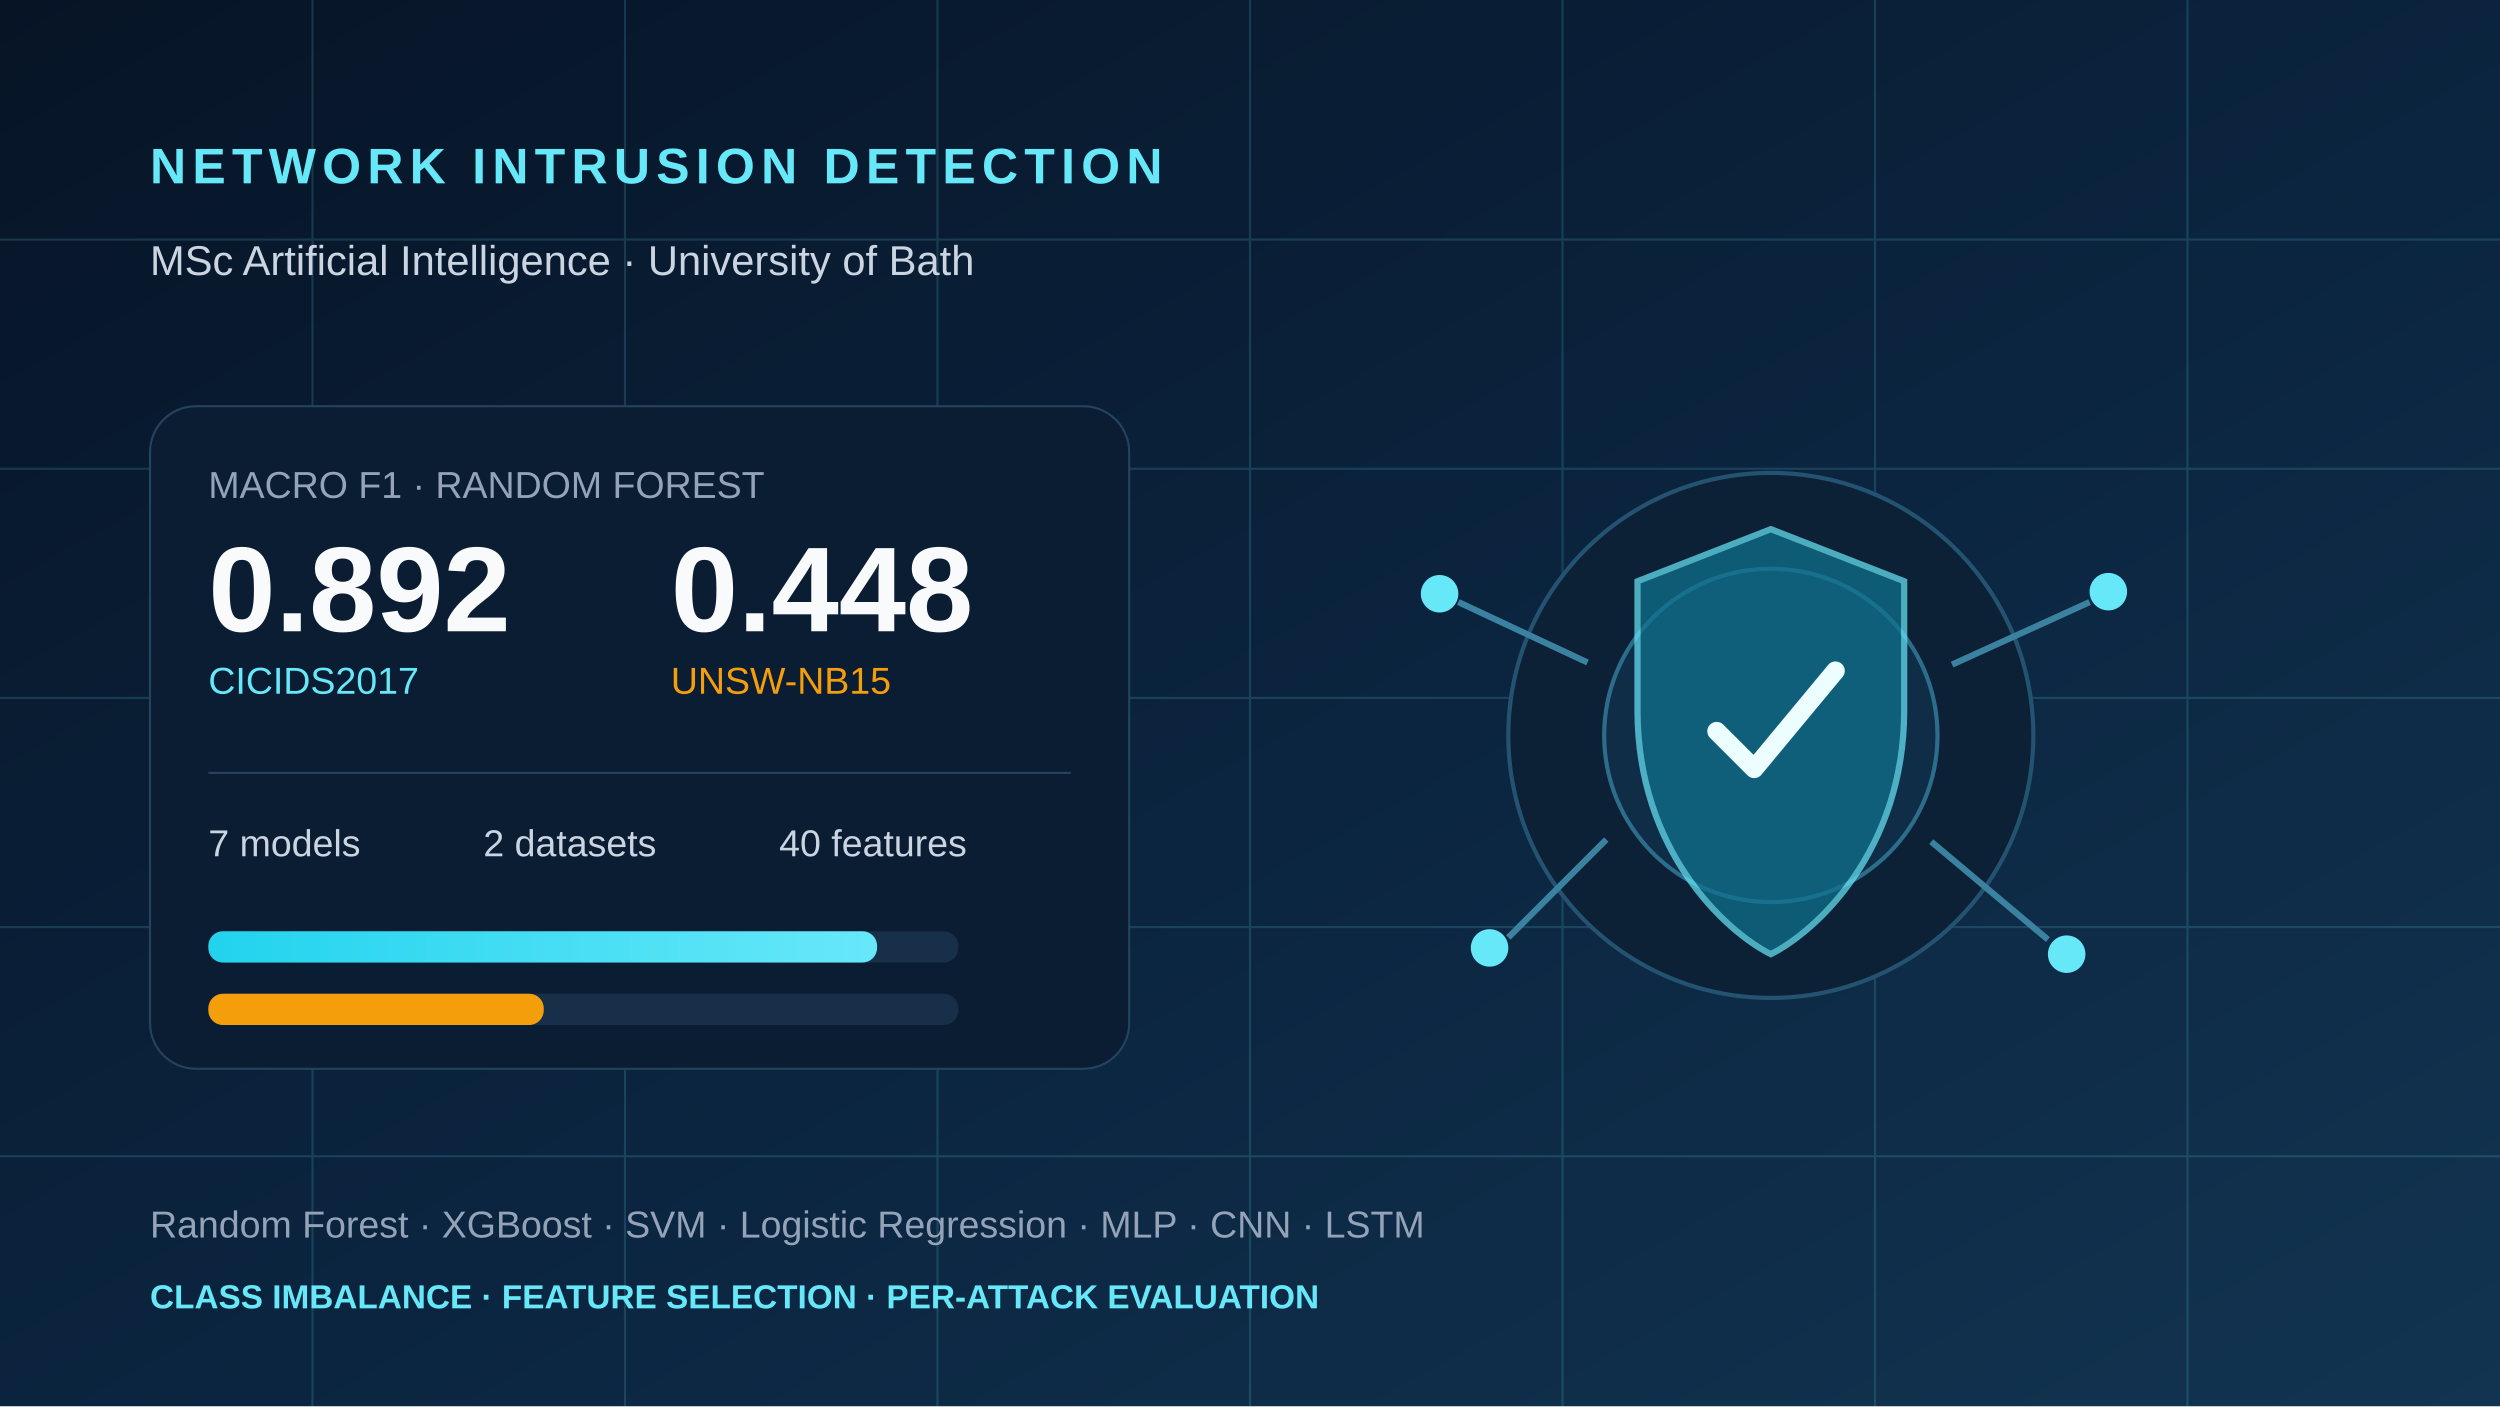
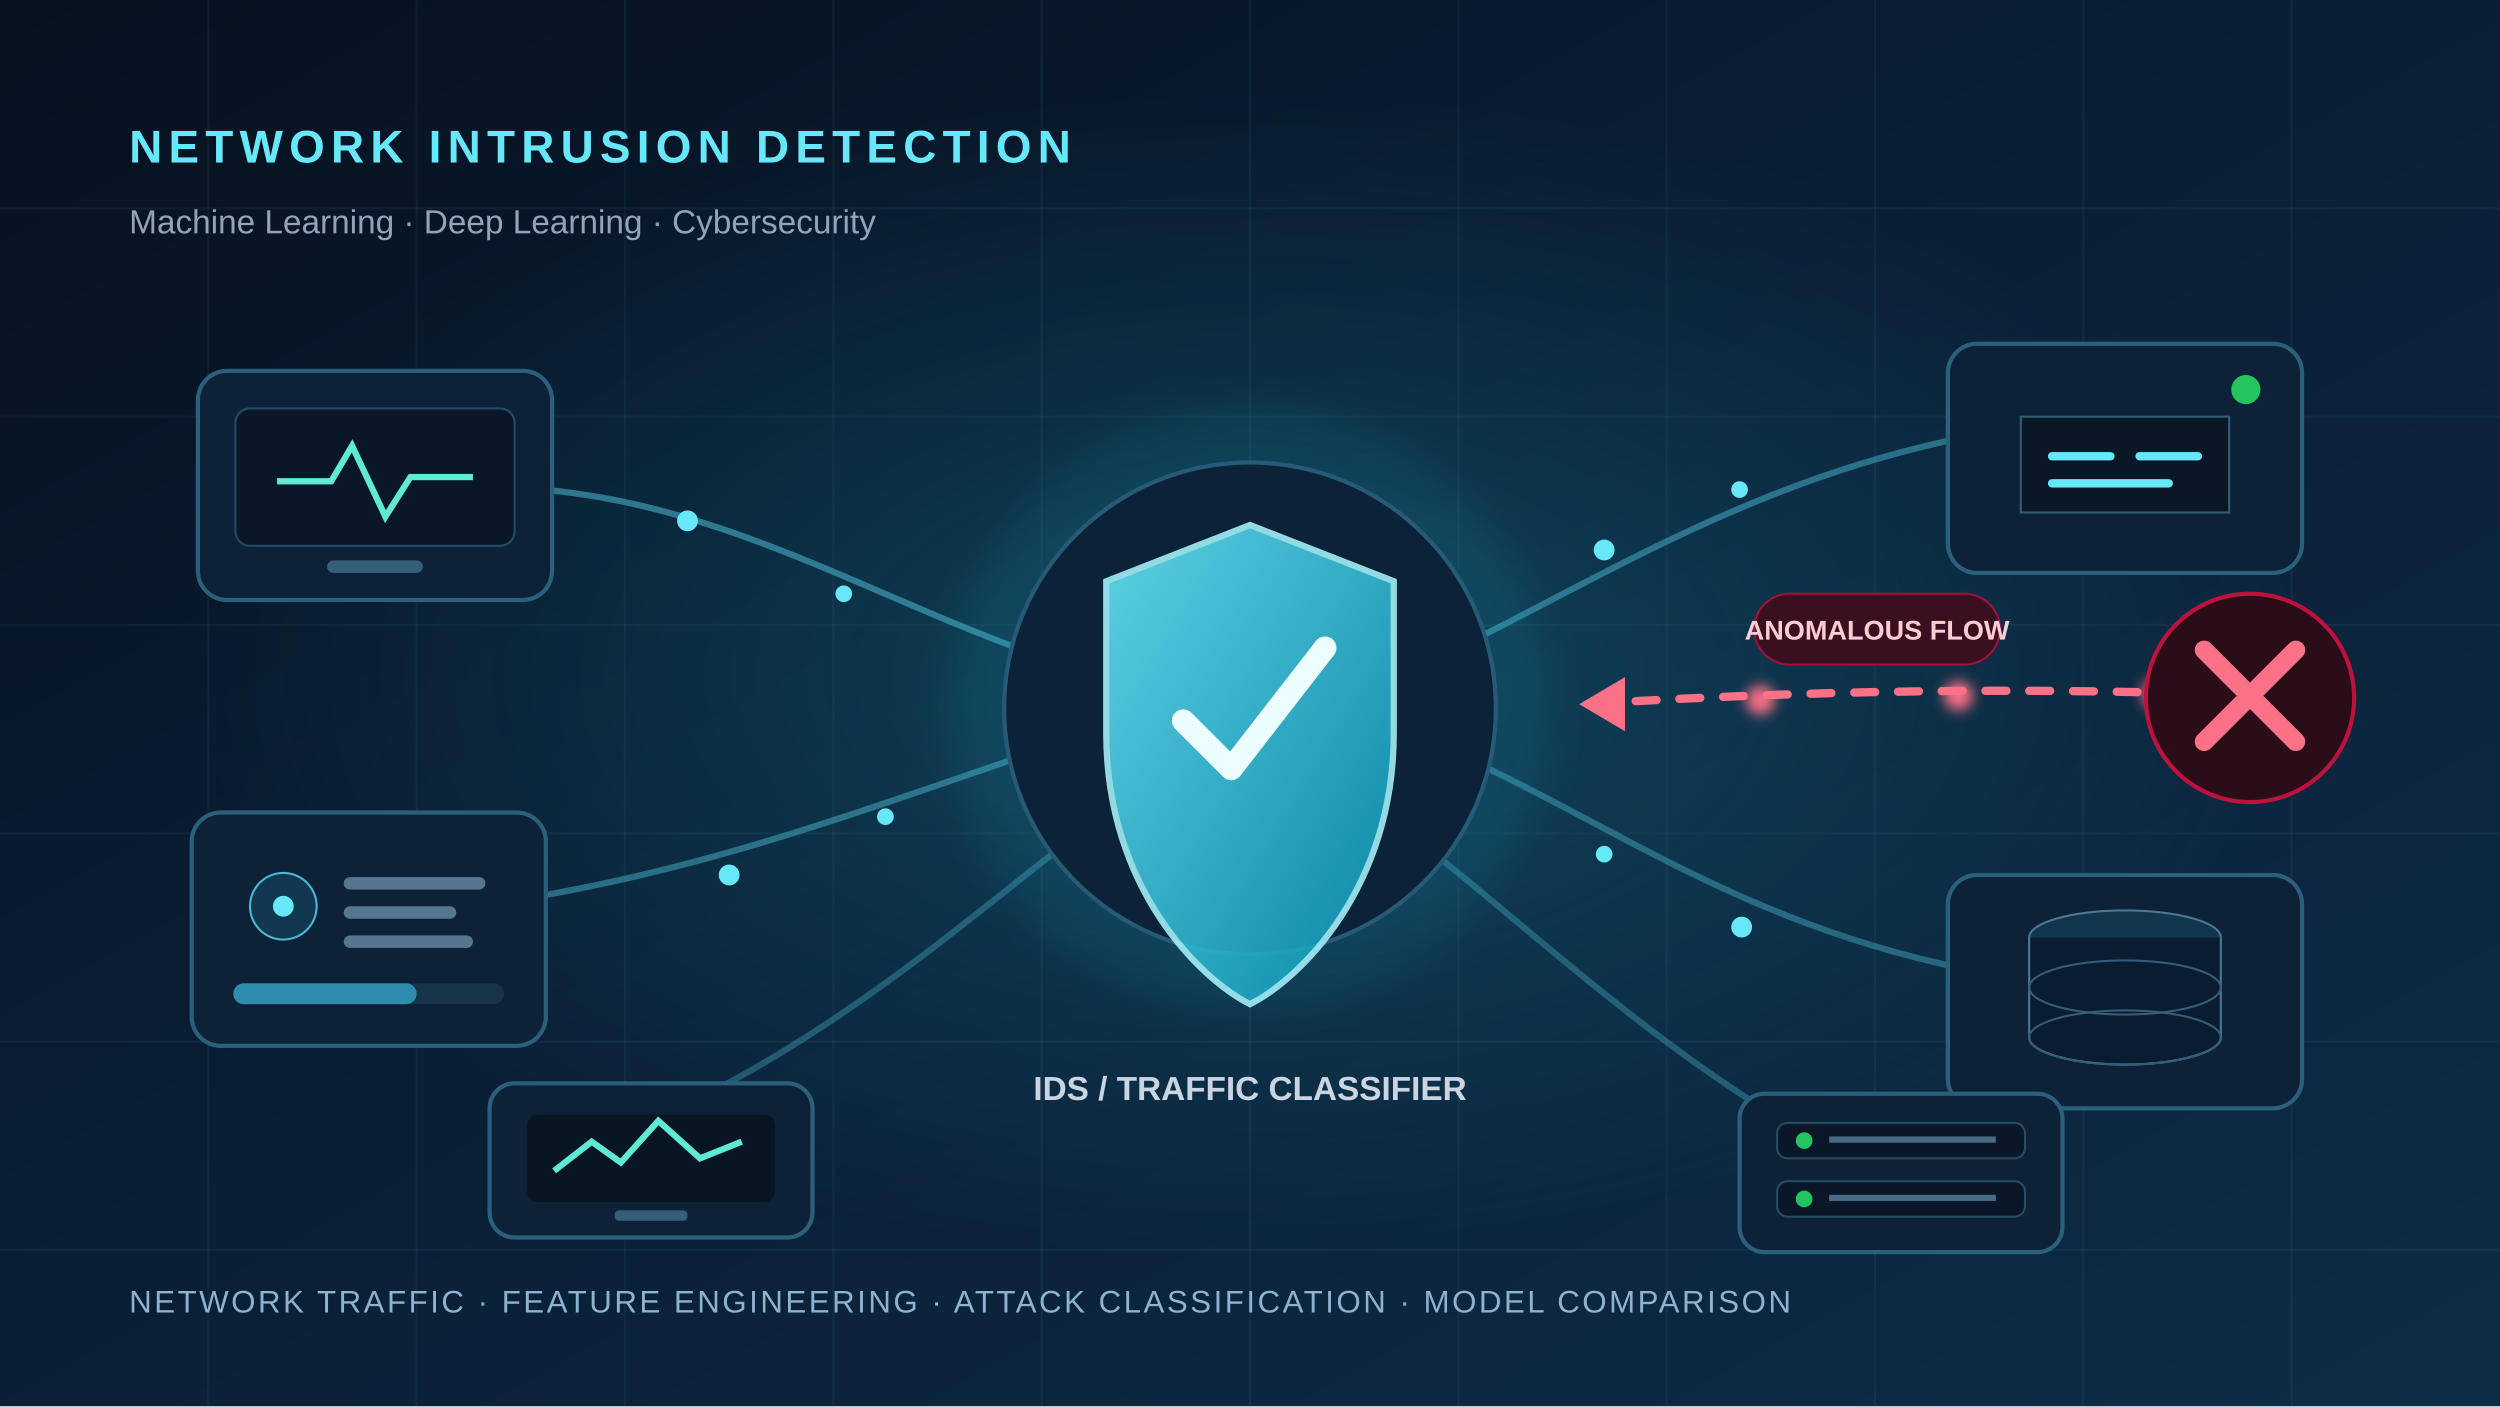
- <svg xmlns="http://www.w3.org/2000/svg" width="1200" height="675" viewBox="0 0 1200 675">
+ <svg xmlns="http://www.w3.org/2000/svg" width="1200" height="675" viewBox="0 0 1200 675" role="img" aria-labelledby="title desc">
  <defs>
    <linearGradient id="bg" x1="0" y1="0" x2="1" y2="1">
-       <stop offset="0" stop-color="#071426" />
-       <stop offset="0.55" stop-color="#0b2540" />
-       <stop offset="1" stop-color="#123451" />
+       <stop offset="0" stop-color="#06111f" />
+       <stop offset="0.52" stop-color="#0a2037" />
+       <stop offset="1" stop-color="#0d2d46" />
    </linearGradient>
-     <linearGradient id="blue" x1="0" y1="0" x2="1" y2="0">
-       <stop offset="0" stop-color="#22d3ee" />
-       <stop offset="1" stop-color="#67e8f9" />
+     <radialGradient id="glow" cx="50%" cy="48%" r="42%">
+       <stop offset="0" stop-color="#22d3ee" stop-opacity=".20" />
+       <stop offset="1" stop-color="#22d3ee" stop-opacity="0" />
+     </radialGradient>
+     <linearGradient id="cyan" x1="0" y1="0" x2="1" y2="1">
+       <stop offset="0" stop-color="#67e8f9" />
+       <stop offset="1" stop-color="#0891b2" />
    </linearGradient>
+     <linearGradient id="red" x1="0" y1="0" x2="1" y2="1">
+       <stop offset="0" stop-color="#fb7185" />
+       <stop offset="1" stop-color="#be123c" />
+     </linearGradient>
+     <filter id="softGlow" x="-80%" y="-80%" width="260%" height="260%">
+       <feGaussianBlur stdDeviation="8" />
+     </filter>
+     <filter id="smallGlow" x="-60%" y="-60%" width="220%" height="220%">
+       <feGaussianBlur stdDeviation="3" />
+     </filter>
  </defs>
  <rect width="1200" height="675" fill="url(#bg)" />
-   <g opacity=".16" stroke="#67e8f9" stroke-width="1">
-     <path d="M0 115h1200M0 225h1200M0 335h1200M0 445h1200M0 555h1200" />
-     <path d="M150 0v675M300 0v675M450 0v675M600 0v675M750 0v675M900 0v675M1050 0v675" />
+   <rect width="1200" height="675" fill="url(#glow)" />
+   <g stroke="#4f7899" stroke-opacity=".11" stroke-width="1">
+     <path d="M0 100H1200M0 200H1200M0 300H1200M0 400H1200M0 500H1200M0 600H1200" />
+     <path d="M100 0V675M200 0V675M300 0V675M400 0V675M500 0V675M600 0V675M700 0V675M800 0V675M900 0V675M1000 0V675M1100 0V675" />
  </g>
-   <text x="72" y="88" fill="#67e8f9" font-family="Arial, sans-serif" font-size="24" font-weight="700" letter-spacing="3">NETWORK INTRUSION DETECTION</text>
-   <text x="72" y="132" fill="#cbd5e1" font-family="Arial, sans-serif" font-size="20">MSc Artificial Intelligence · University of Bath</text>
-   <g transform="translate(72 195)">
-     <rect width="470" height="318" rx="22" fill="#0b1d33" stroke="#24435f" />
-     <text x="28" y="44" fill="#94a3b8" font-family="Arial" font-size="18">MACRO F1 · RANDOM FOREST</text>
-     <text x="28" y="108" fill="#f8fafc" font-family="Arial" font-size="58" font-weight="700">0.892</text>
-     <text x="28" y="138" fill="#67e8f9" font-family="Arial" font-size="18">CICIDS2017</text>
-     <text x="250" y="108" fill="#f8fafc" font-family="Arial" font-size="58" font-weight="700">0.448</text>
-     <text x="250" y="138" fill="#f59e0b" font-family="Arial" font-size="18">UNSW-NB15</text>
-     <line x1="28" y1="176" x2="442" y2="176" stroke="#24435f" />
-     <text x="28" y="216" fill="#cbd5e1" font-family="Arial" font-size="18">7 models</text>
-     <text x="160" y="216" fill="#cbd5e1" font-family="Arial" font-size="18">2 datasets</text>
-     <text x="302" y="216" fill="#cbd5e1" font-family="Arial" font-size="18">40 features</text>
-     <rect x="28" y="252" width="360" height="15" rx="7" fill="#172f48" />
-     <rect x="28" y="252" width="321" height="15" rx="7" fill="url(#blue)" />
-     <rect x="28" y="282" width="360" height="15" rx="7" fill="#172f48" />
-     <rect x="28" y="282" width="161" height="15" rx="7" fill="#f59e0b" />
+   <text x="62" y="78" fill="#67e8f9" font-family="Arial, sans-serif" font-size="22" font-weight="700" letter-spacing="3">NETWORK INTRUSION DETECTION</text>
+   <text x="62" y="112" fill="#94a3b8" font-family="Arial, sans-serif" font-size="16">Machine Learning · Deep Learning · Cybersecurity</text>
+   <g fill="none" stroke-linecap="round">
+     <path d="M190 236 C330 220, 410 290, 530 325" stroke="#4db7d3" stroke-opacity=".55" stroke-width="3" />
+     <path d="M178 440 C320 430, 420 385, 530 350" stroke="#4db7d3" stroke-opacity=".48" stroke-width="3" />
+     <path d="M970 205 C840 225, 760 285, 670 325" stroke="#4db7d3" stroke-opacity=".50" stroke-width="3" />
+     <path d="M970 470 C830 448, 765 385, 670 350" stroke="#4db7d3" stroke-opacity=".42" stroke-width="3" />
+     <path d="M290 548 C405 502, 480 425, 545 380" stroke="#4db7d3" stroke-opacity=".35" stroke-width="3" />
+     <path d="M880 552 C785 500, 720 430, 652 382" stroke="#4db7d3" stroke-opacity=".35" stroke-width="3" />
  </g>
-   <g transform="translate(620 188)">
-     <circle cx="230" cy="165" r="126" fill="#0c2036" stroke="#245371" stroke-width="2" />
-     <circle cx="230" cy="165" r="80" fill="#102d47" stroke="#2b6d8a" stroke-width="2" />
-     <path d="M230 66L294 91v62c0 67-42 106-64 117-22-11-64-50-64-117V91z" fill="#0e7490" opacity=".7" stroke="#67e8f9" stroke-width="3" />
-     <path d="M204 163l18 18 39-47" fill="none" stroke="#ecfeff" stroke-width="9" stroke-linecap="round" stroke-linejoin="round" />
-     <g fill="#67e8f9">
-       <circle cx="71" cy="97" r="9" />
-       <circle cx="392" cy="96" r="9" />
-       <circle cx="95" cy="267" r="9" />
-       <circle cx="372" cy="270" r="9" />
+   <g fill="#67e8f9">
+     <circle cx="330" cy="250" r="5" />
+     <circle cx="405" cy="285" r="4" />
+     <circle cx="770" cy="264" r="5" />
+     <circle cx="835" cy="235" r="4" />
+     <circle cx="350" cy="420" r="5" />
+     <circle cx="425" cy="392" r="4" />
+     <circle cx="770" cy="410" r="4" />
+     <circle cx="836" cy="445" r="5" />
+   </g>
+   <g transform="translate(95 178)">
+     <rect width="170" height="110" rx="14" fill="#0d2137" stroke="#2b607d" stroke-width="2" />
+     <rect x="18" y="18" width="134" height="66" rx="7" fill="#0a1728" stroke="#244a65" />
+     <path d="M38 53h26l10-17 16 34 12-19h30" fill="none" stroke="#5eead4" stroke-width="3" />
+     <rect x="62" y="91" width="46" height="6" rx="3" fill="#355f78" />
+   </g>
+   <g transform="translate(92 390)">
+     <rect width="170" height="112" rx="14" fill="#0d2137" stroke="#2b607d" stroke-width="2" />
+     <circle cx="44" cy="45" r="16" fill="#123851" stroke="#4db7d3" />
+     <circle cx="44" cy="45" r="5" fill="#67e8f9" />
+     <path d="M76 34h62M76 48h48M76 62h56" stroke="#56768e" stroke-width="6" stroke-linecap="round" />
+     <rect x="20" y="82" width="130" height="10" rx="5" fill="#17334a" />
+     <rect x="20" y="82" width="88" height="10" rx="5" fill="#2f8cad" />
+   </g>
+   <g transform="translate(935 165)">
+     <rect width="170" height="110" rx="14" fill="#0d2137" stroke="#2b607d" stroke-width="2" />
+     <path d="M35 35h100v46H35z" fill="#091726" stroke="#335d77" />
+     <path d="M50 54h28M50 67h56M92 54h28" stroke="#67e8f9" stroke-width="4" stroke-linecap="round" />
+     <circle cx="143" cy="22" r="7" fill="#22c55e" />
+   </g>
+   <g transform="translate(935 420)">
+     <rect width="170" height="112" rx="14" fill="#0d2137" stroke="#2b607d" stroke-width="2" />
+     <ellipse cx="85" cy="30" rx="46" ry="13" fill="#12354e" stroke="#4b7893" />
+     <path d="M39 30v48c0 7 21 13 46 13s46-6 46-13V30" fill="#0a1c2f" stroke="#4b7893" />
+     <ellipse cx="85" cy="54" rx="46" ry="13" fill="none" stroke="#355d79" />
+     <ellipse cx="85" cy="78" rx="46" ry="13" fill="none" stroke="#355d79" />
+   </g>
+   <g transform="translate(235 520)">
+     <rect width="155" height="74" rx="12" fill="#0d2137" stroke="#2b607d" stroke-width="2" />
+     <rect x="18" y="15" width="119" height="42" rx="5" fill="#081522" />
+     <path d="M31 42l18-14 14 10 18-20 20 18 20-8" fill="none" stroke="#5eead4" stroke-width="3" />
+     <rect x="60" y="61" width="35" height="5" rx="2" fill="#355f78" />
+   </g>
+   <g transform="translate(835 525)">
+     <rect width="155" height="76" rx="12" fill="#0d2137" stroke="#2b607d" stroke-width="2" />
+     <rect x="18" y="14" width="119" height="17" rx="5" fill="#0a1728" stroke="#284b65" />
+     <rect x="18" y="42" width="119" height="17" rx="5" fill="#0a1728" stroke="#284b65" />
+     <circle cx="31" cy="22.5" r="4" fill="#22c55e" />
+     <circle cx="31" cy="50.5" r="4" fill="#22c55e" />
+     <path d="M43 22h80M43 50h80" stroke="#486b84" stroke-width="3" />
+   </g>
+   <g transform="translate(515 205)">
+     <circle cx="85" cy="135" r="145" fill="#22d3ee" opacity=".08" filter="url(#softGlow)" />
+     <circle cx="85" cy="135" r="118" fill="#0b2239" stroke="#275a77" stroke-width="2" />
+     <path d="M85 47L154 74v73c0 74-45 118-69 130-24-12-69-56-69-130V74z" fill="url(#cyan)" opacity=".88" stroke="#a5f3fc" stroke-width="3" />
+     <path d="M53 141l23 23 45-58" fill="none" stroke="#ecfeff" stroke-width="11" stroke-linecap="round" stroke-linejoin="round" />
+     <text x="85" y="323" text-anchor="middle" fill="#cbd5e1" font-family="Arial" font-size="16" font-weight="700">IDS / TRAFFIC CLASSIFIER</text>
+   </g>
+   <g>
+     <path d="M1110 335 C1000 330, 890 330, 760 338" fill="none" stroke="#fb7185" stroke-width="4" stroke-dasharray="10 11" stroke-linecap="round" />
+     <circle cx="1035" cy="333" r="7" fill="#fb7185" filter="url(#smallGlow)" />
+     <circle cx="940" cy="334" r="7" fill="#fb7185" filter="url(#smallGlow)" />
+     <circle cx="845" cy="336" r="7" fill="#fb7185" filter="url(#smallGlow)" />
+     <polygon points="758,338 780,325 780,351" fill="#fb7185" />
+     <g transform="translate(1020 280)">
+       <circle cx="60" cy="55" r="50" fill="#2b0d1a" stroke="#be123c" stroke-width="2" />
+       <path d="M38 32l44 44M82 32L38 76" stroke="#fb7185" stroke-width="9" stroke-linecap="round" />
    </g>
-     <g stroke="#3b82a0" stroke-width="3">
-       <line x1="80" y1="101" x2="142" y2="130" />
-       <line x1="383" y1="101" x2="317" y2="131" />
-       <line x1="104" y1="262" x2="151" y2="215" />
-       <line x1="363" y1="263" x2="307" y2="216" />
-     </g>
+     <rect x="842" y="285" width="118" height="34" rx="17" fill="#3a1020" stroke="#9f1239" />
+     <text x="901" y="307" text-anchor="middle" fill="#fecdd3" font-family="Arial" font-size="13" font-weight="700">ANOMALOUS FLOW</text>
  </g>
-   <text x="72" y="594" fill="#94a3b8" font-family="Arial" font-size="18">Random Forest · XGBoost · SVM · Logistic Regression · MLP · CNN · LSTM</text>
-   <text x="72" y="628" fill="#67e8f9" font-family="Arial" font-size="16" font-weight="700">CLASS IMBALANCE · FEATURE SELECTION · PER-ATTACK EVALUATION</text>
+   <text x="62" y="630" fill="#8fb2cf" font-family="Arial, sans-serif" font-size="15" letter-spacing="1.2">NETWORK TRAFFIC · FEATURE ENGINEERING · ATTACK CLASSIFICATION · MODEL COMPARISON</text>
</svg>
